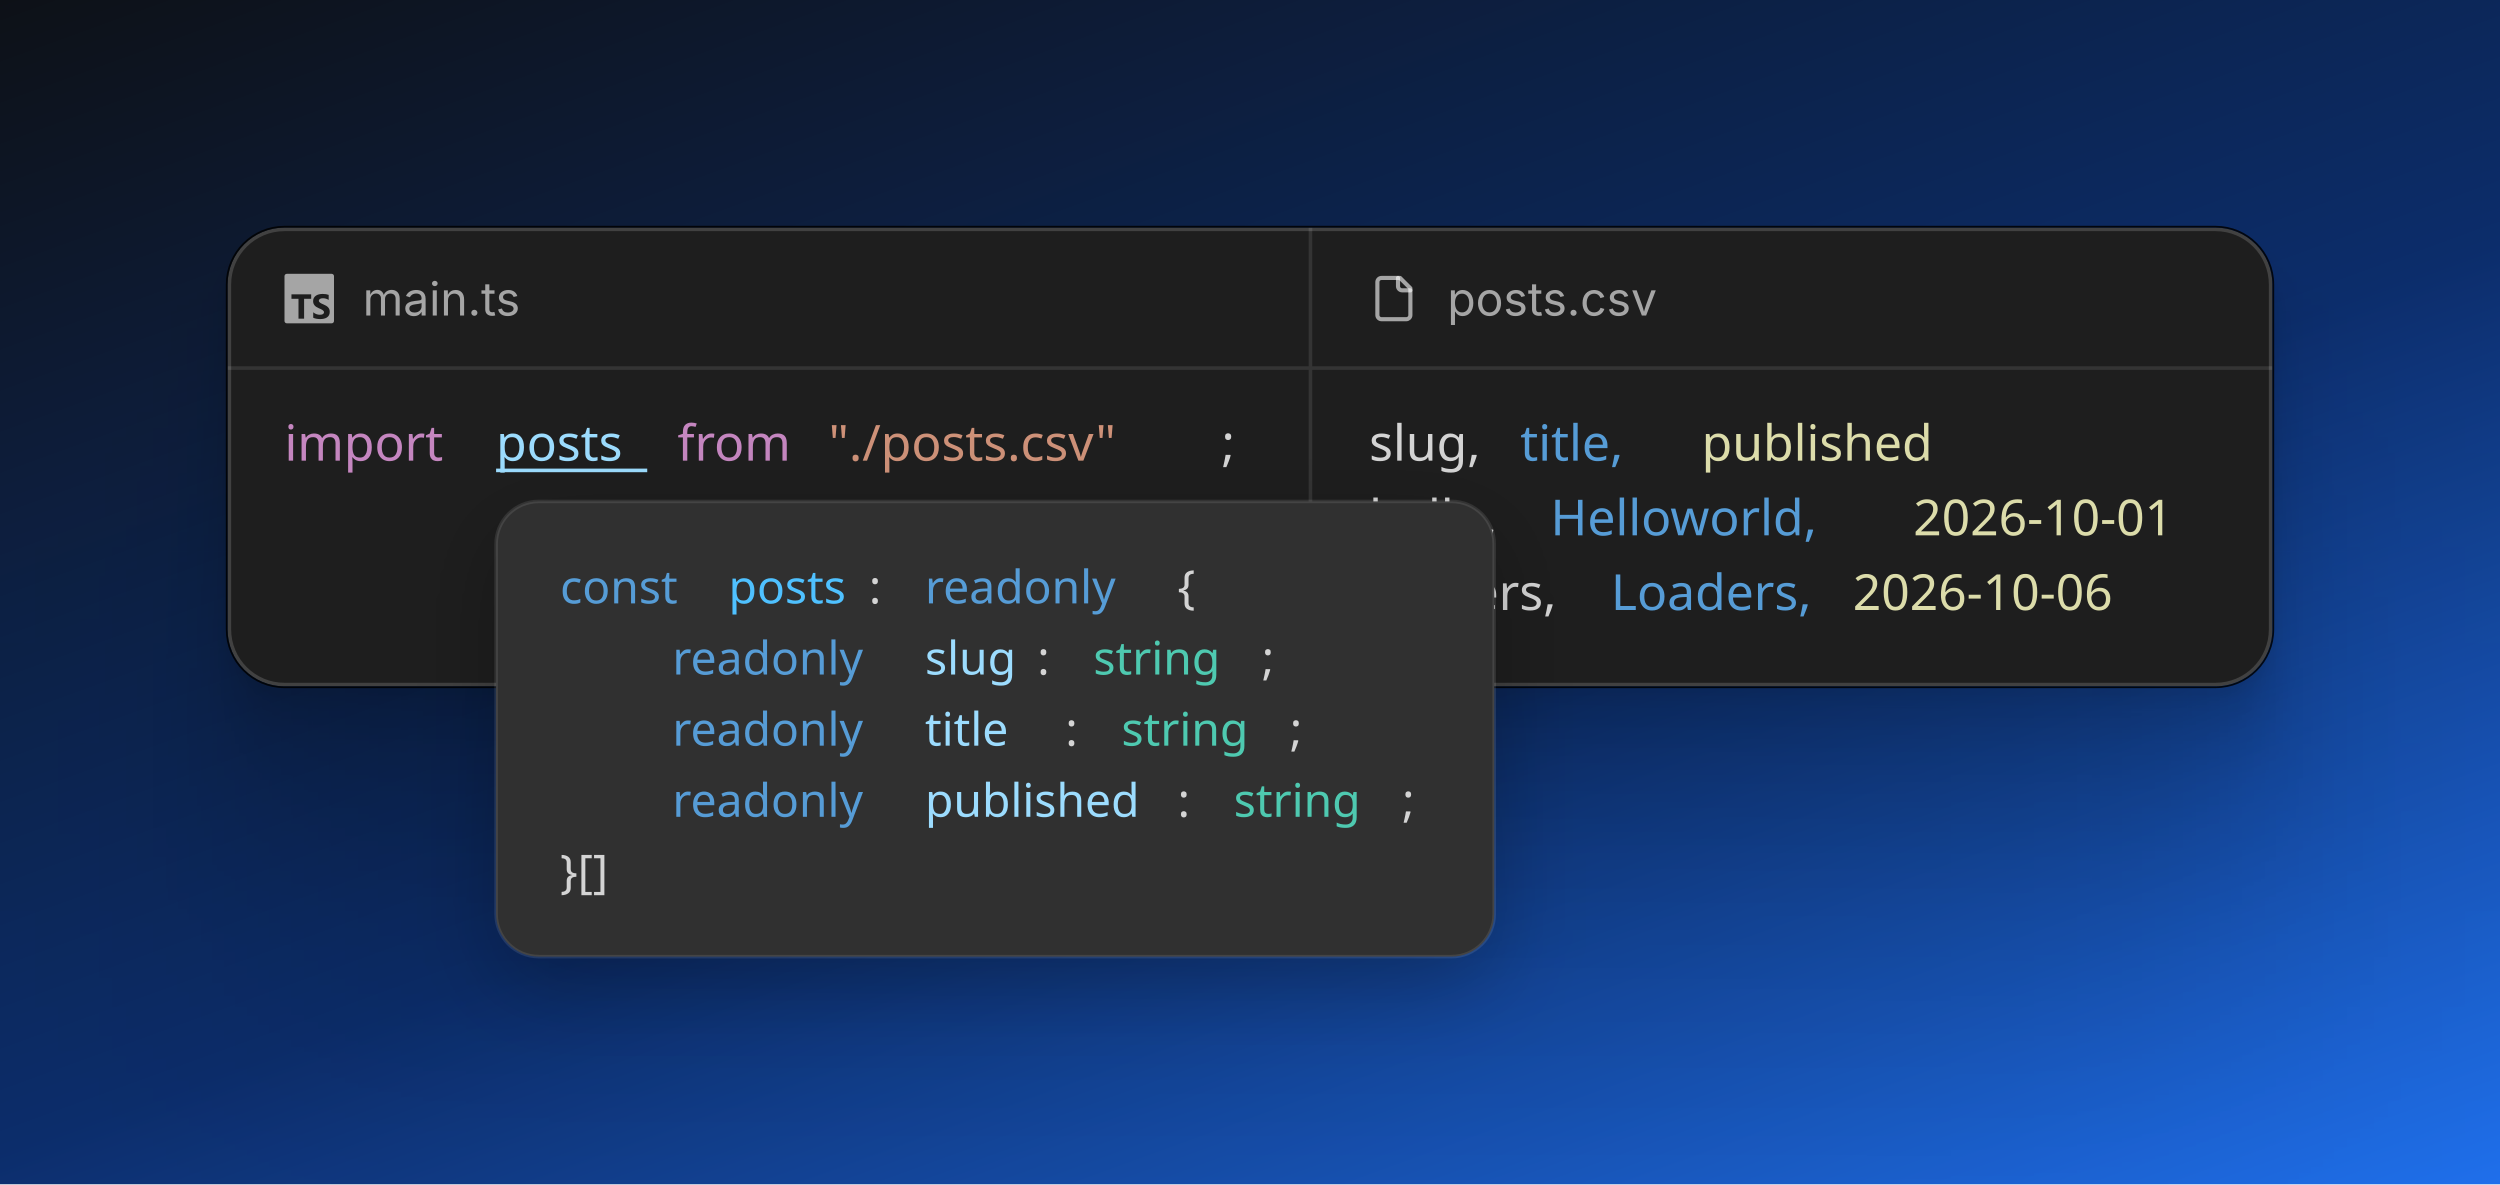
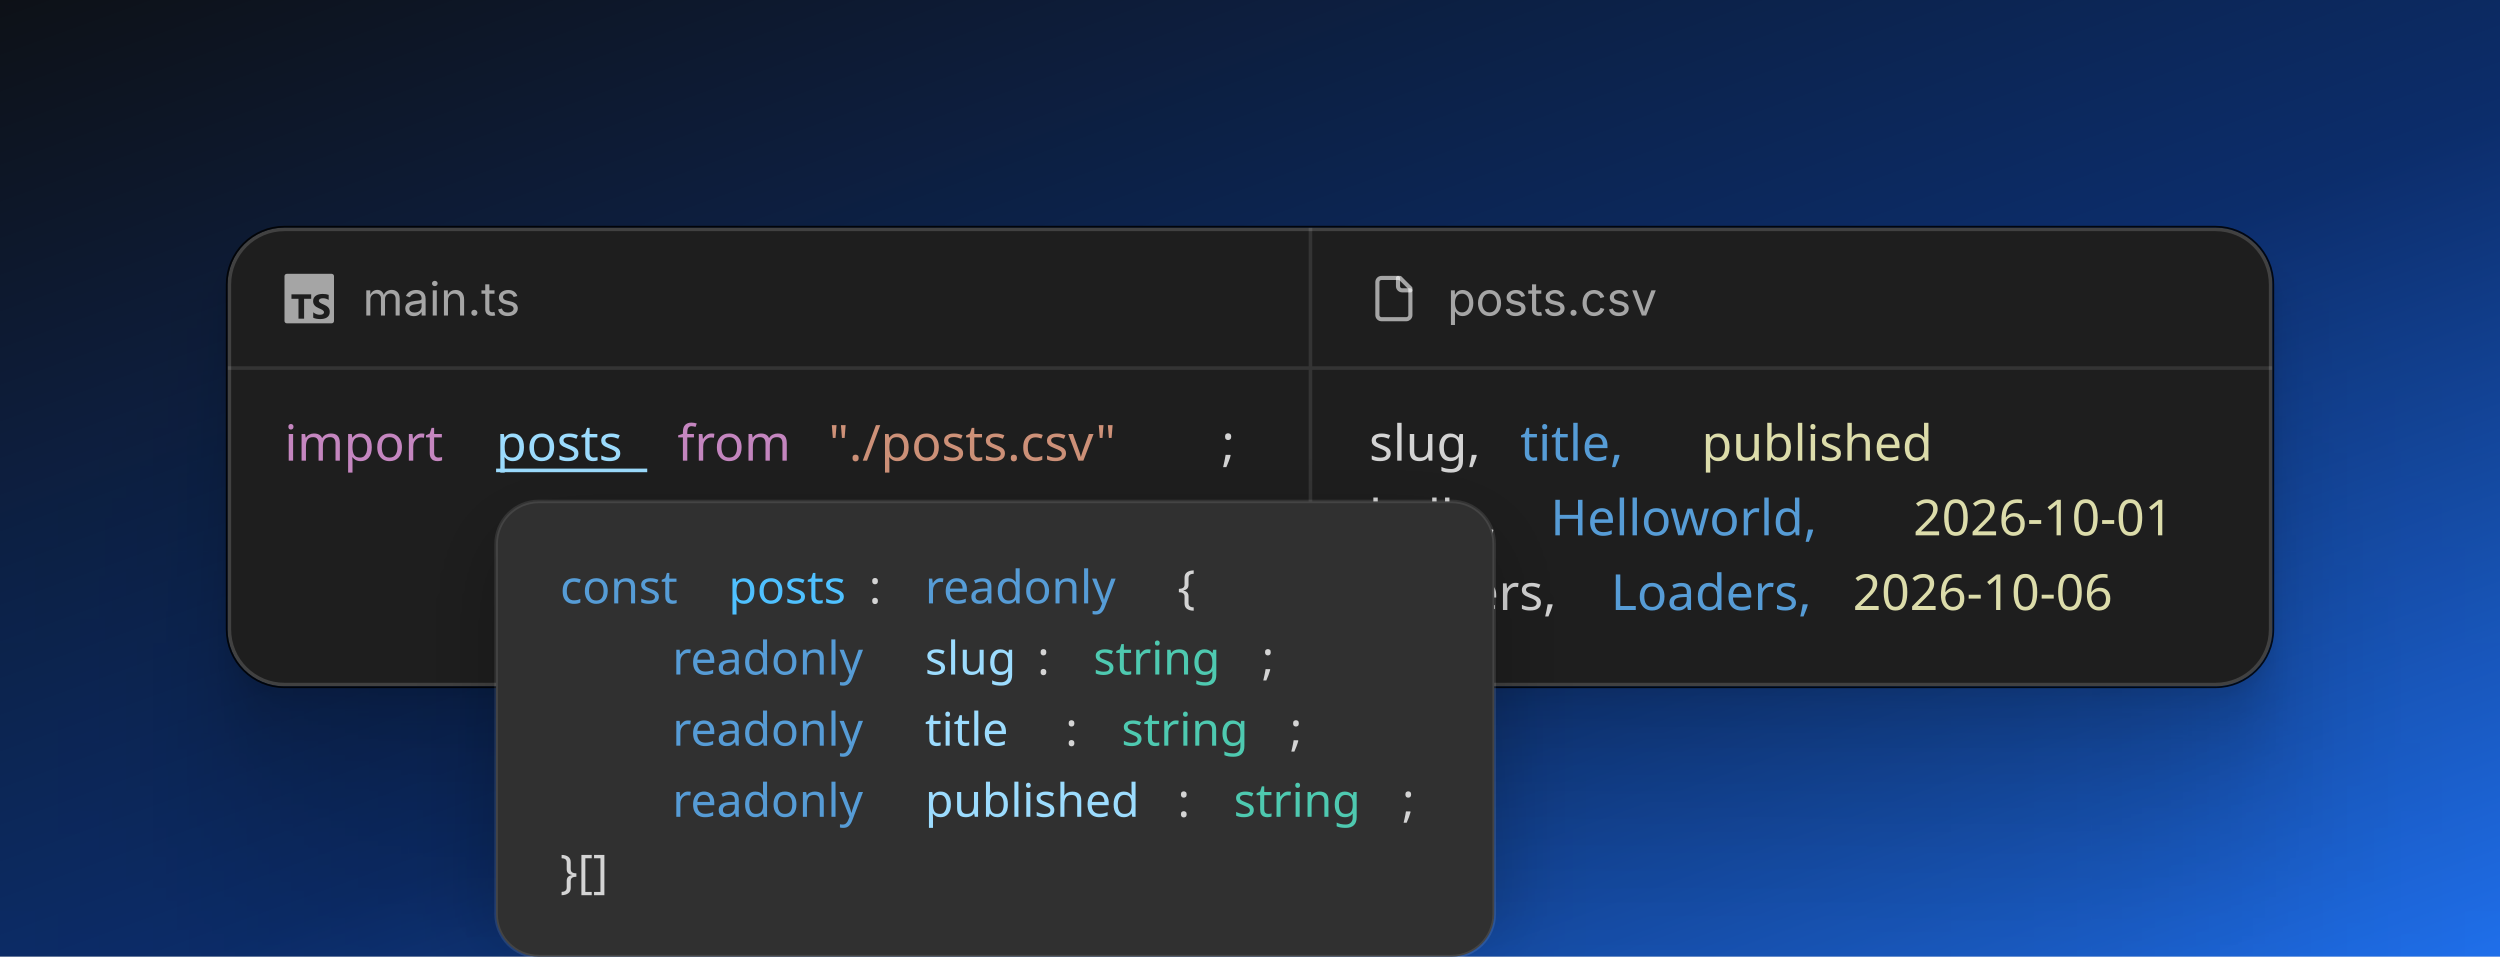
- <svg xmlns="http://www.w3.org/2000/svg" width="703" height="333" viewBox="0 0 703 333">
+ <svg xmlns="http://www.w3.org/2000/svg" width="703" height="269" viewBox="0 0 703 269">
  <defs>
    <clipPath id="window-0">
      <rect x="64" y="64" width="575" height="129" rx="16" />
    </clipPath>
    <filter id="popover-shadow" x="-50%" y="-50%" width="200%" height="200%">
      <feGaussianBlur stdDeviation="12" />
    </filter>
  </defs>
  <defs>
-     <linearGradient id="frame-background-linear" gradientUnits="userSpaceOnUse" x1="256.87" y1="-93.49" x2="446.13" y2="426.49">
+     <linearGradient id="frame-background-linear" gradientUnits="userSpaceOnUse" x1="267.15" y1="-97.24" x2="435.85" y2="366.24">
      <stop offset="0" stop-color="#0d1117" />
      <stop offset="0.55" stop-color="#0c2d6b" />
      <stop offset="1" stop-color="#1f6feb" />
    </linearGradient>
  </defs>
-   <rect x="0" y="0" width="703" height="333" fill="url(#frame-background-linear)" />
+   <rect x="0" y="0" width="703" height="269" fill="url(#frame-background-linear)" />
  <defs>
-     <mask id="frame-shadow-mask-64-64" maskUnits="userSpaceOnUse" x="0" y="0" width="703" height="333">
-       <rect width="703" height="333" fill="white" />
+     <mask id="frame-shadow-mask-64-64" maskUnits="userSpaceOnUse" x="0" y="0" width="703" height="269">
+       <rect width="703" height="269" fill="white" />
      <rect x="64" y="64" width="575" height="129" rx="16" fill="black" />
    </mask>
  </defs>
  <g mask="url(#frame-shadow-mask-64-64)">
    <defs>
      <linearGradient id="frame-shadow-64-64-t" gradientUnits="userSpaceOnUse" x1="0" y1="62.5" x2="0" y2="83">
        <stop offset="0" stop-color="black" stop-opacity="0" />
        <stop offset="0.037" stop-color="black" stop-opacity="0" />
        <stop offset="0.073" stop-color="black" stop-opacity="0.001" />
        <stop offset="0.11" stop-color="black" stop-opacity="0.003" />
        <stop offset="0.146" stop-color="black" stop-opacity="0.007" />
        <stop offset="0.183" stop-color="black" stop-opacity="0.014" />
        <stop offset="0.22" stop-color="black" stop-opacity="0.022" />
        <stop offset="0.256" stop-color="black" stop-opacity="0.031" />
        <stop offset="0.293" stop-color="black" stop-opacity="0.038" />
        <stop offset="0.329" stop-color="black" stop-opacity="0.042" />
        <stop offset="0.366" stop-color="black" stop-opacity="0.044" />
        <stop offset="0.402" stop-color="black" stop-opacity="0.045" />
        <stop offset="0.439" stop-color="black" stop-opacity="0.045" />
        <stop offset="1" stop-color="black" stop-opacity="0.045" />
      </linearGradient>
      <linearGradient id="frame-shadow-64-64-b" gradientUnits="userSpaceOnUse" x1="0" y1="200.5" x2="0" y2="180">
        <stop offset="0" stop-color="black" stop-opacity="0" />
        <stop offset="0.037" stop-color="black" stop-opacity="0" />
        <stop offset="0.073" stop-color="black" stop-opacity="0.001" />
        <stop offset="0.11" stop-color="black" stop-opacity="0.003" />
        <stop offset="0.146" stop-color="black" stop-opacity="0.007" />
        <stop offset="0.183" stop-color="black" stop-opacity="0.014" />
        <stop offset="0.22" stop-color="black" stop-opacity="0.022" />
        <stop offset="0.256" stop-color="black" stop-opacity="0.031" />
        <stop offset="0.293" stop-color="black" stop-opacity="0.038" />
        <stop offset="0.329" stop-color="black" stop-opacity="0.042" />
        <stop offset="0.366" stop-color="black" stop-opacity="0.044" />
        <stop offset="0.402" stop-color="black" stop-opacity="0.045" />
        <stop offset="0.439" stop-color="black" stop-opacity="0.045" />
        <stop offset="1" stop-color="black" stop-opacity="0.045" />
      </linearGradient>
      <linearGradient id="frame-shadow-64-64-l" gradientUnits="userSpaceOnUse" x1="59.5" y1="0" x2="80" y2="0">
        <stop offset="0" stop-color="black" stop-opacity="0" />
        <stop offset="0.037" stop-color="black" stop-opacity="0" />
        <stop offset="0.073" stop-color="black" stop-opacity="0.001" />
        <stop offset="0.11" stop-color="black" stop-opacity="0.003" />
        <stop offset="0.146" stop-color="black" stop-opacity="0.007" />
        <stop offset="0.183" stop-color="black" stop-opacity="0.014" />
        <stop offset="0.22" stop-color="black" stop-opacity="0.022" />
        <stop offset="0.256" stop-color="black" stop-opacity="0.031" />
        <stop offset="0.293" stop-color="black" stop-opacity="0.038" />
        <stop offset="0.329" stop-color="black" stop-opacity="0.042" />
        <stop offset="0.366" stop-color="black" stop-opacity="0.044" />
        <stop offset="0.402" stop-color="black" stop-opacity="0.045" />
        <stop offset="0.439" stop-color="black" stop-opacity="0.045" />
        <stop offset="1" stop-color="black" stop-opacity="0.045" />
      </linearGradient>
      <linearGradient id="frame-shadow-64-64-r" gradientUnits="userSpaceOnUse" x1="643.5" y1="0" x2="623" y2="0">
        <stop offset="0" stop-color="black" stop-opacity="0" />
        <stop offset="0.037" stop-color="black" stop-opacity="0" />
        <stop offset="0.073" stop-color="black" stop-opacity="0.001" />
        <stop offset="0.11" stop-color="black" stop-opacity="0.003" />
        <stop offset="0.146" stop-color="black" stop-opacity="0.007" />
        <stop offset="0.183" stop-color="black" stop-opacity="0.014" />
        <stop offset="0.22" stop-color="black" stop-opacity="0.022" />
        <stop offset="0.256" stop-color="black" stop-opacity="0.031" />
        <stop offset="0.293" stop-color="black" stop-opacity="0.038" />
        <stop offset="0.329" stop-color="black" stop-opacity="0.042" />
        <stop offset="0.366" stop-color="black" stop-opacity="0.044" />
        <stop offset="0.402" stop-color="black" stop-opacity="0.045" />
        <stop offset="0.439" stop-color="black" stop-opacity="0.045" />
        <stop offset="1" stop-color="black" stop-opacity="0.045" />
      </linearGradient>
      <radialGradient id="frame-shadow-64-64-tl" gradientUnits="userSpaceOnUse" cx="80" cy="83" r="20.5">
        <stop offset="0" stop-color="black" stop-opacity="0.045" />
        <stop offset="0.561" stop-color="black" stop-opacity="0.045" />
        <stop offset="0.598" stop-color="black" stop-opacity="0.045" />
        <stop offset="0.634" stop-color="black" stop-opacity="0.044" />
        <stop offset="0.671" stop-color="black" stop-opacity="0.042" />
        <stop offset="0.707" stop-color="black" stop-opacity="0.038" />
        <stop offset="0.744" stop-color="black" stop-opacity="0.031" />
        <stop offset="0.78" stop-color="black" stop-opacity="0.022" />
        <stop offset="0.817" stop-color="black" stop-opacity="0.014" />
        <stop offset="0.854" stop-color="black" stop-opacity="0.007" />
        <stop offset="0.89" stop-color="black" stop-opacity="0.003" />
        <stop offset="0.927" stop-color="black" stop-opacity="0.001" />
        <stop offset="0.963" stop-color="black" stop-opacity="0" />
        <stop offset="1" stop-color="black" stop-opacity="0" />
      </radialGradient>
      <radialGradient id="frame-shadow-64-64-tr" gradientUnits="userSpaceOnUse" cx="623" cy="83" r="20.5">
        <stop offset="0" stop-color="black" stop-opacity="0.045" />
        <stop offset="0.561" stop-color="black" stop-opacity="0.045" />
        <stop offset="0.598" stop-color="black" stop-opacity="0.045" />
        <stop offset="0.634" stop-color="black" stop-opacity="0.044" />
        <stop offset="0.671" stop-color="black" stop-opacity="0.042" />
        <stop offset="0.707" stop-color="black" stop-opacity="0.038" />
        <stop offset="0.744" stop-color="black" stop-opacity="0.031" />
        <stop offset="0.78" stop-color="black" stop-opacity="0.022" />
        <stop offset="0.817" stop-color="black" stop-opacity="0.014" />
        <stop offset="0.854" stop-color="black" stop-opacity="0.007" />
        <stop offset="0.89" stop-color="black" stop-opacity="0.003" />
        <stop offset="0.927" stop-color="black" stop-opacity="0.001" />
        <stop offset="0.963" stop-color="black" stop-opacity="0" />
        <stop offset="1" stop-color="black" stop-opacity="0" />
      </radialGradient>
      <radialGradient id="frame-shadow-64-64-bl" gradientUnits="userSpaceOnUse" cx="80" cy="180" r="20.5">
        <stop offset="0" stop-color="black" stop-opacity="0.045" />
        <stop offset="0.561" stop-color="black" stop-opacity="0.045" />
        <stop offset="0.598" stop-color="black" stop-opacity="0.045" />
        <stop offset="0.634" stop-color="black" stop-opacity="0.044" />
        <stop offset="0.671" stop-color="black" stop-opacity="0.042" />
        <stop offset="0.707" stop-color="black" stop-opacity="0.038" />
        <stop offset="0.744" stop-color="black" stop-opacity="0.031" />
        <stop offset="0.78" stop-color="black" stop-opacity="0.022" />
        <stop offset="0.817" stop-color="black" stop-opacity="0.014" />
        <stop offset="0.854" stop-color="black" stop-opacity="0.007" />
        <stop offset="0.89" stop-color="black" stop-opacity="0.003" />
        <stop offset="0.927" stop-color="black" stop-opacity="0.001" />
        <stop offset="0.963" stop-color="black" stop-opacity="0" />
        <stop offset="1" stop-color="black" stop-opacity="0" />
      </radialGradient>
      <radialGradient id="frame-shadow-64-64-br" gradientUnits="userSpaceOnUse" cx="623" cy="180" r="20.5">
        <stop offset="0" stop-color="black" stop-opacity="0.045" />
        <stop offset="0.561" stop-color="black" stop-opacity="0.045" />
        <stop offset="0.598" stop-color="black" stop-opacity="0.045" />
        <stop offset="0.634" stop-color="black" stop-opacity="0.044" />
        <stop offset="0.671" stop-color="black" stop-opacity="0.042" />
        <stop offset="0.707" stop-color="black" stop-opacity="0.038" />
        <stop offset="0.744" stop-color="black" stop-opacity="0.031" />
        <stop offset="0.78" stop-color="black" stop-opacity="0.022" />
        <stop offset="0.817" stop-color="black" stop-opacity="0.014" />
        <stop offset="0.854" stop-color="black" stop-opacity="0.007" />
        <stop offset="0.89" stop-color="black" stop-opacity="0.003" />
        <stop offset="0.927" stop-color="black" stop-opacity="0.001" />
        <stop offset="0.963" stop-color="black" stop-opacity="0" />
        <stop offset="1" stop-color="black" stop-opacity="0" />
      </radialGradient>
    </defs>
    <rect x="80" y="62.5" width="543" height="20.5" rx="0" fill="url(#frame-shadow-64-64-t)" />
    <rect x="80" y="180" width="543" height="20.5" rx="0" fill="url(#frame-shadow-64-64-b)" />
    <rect x="59.5" y="83" width="20.5" height="97" rx="0" fill="url(#frame-shadow-64-64-l)" />
    <rect x="623" y="83" width="20.5" height="97" rx="0" fill="url(#frame-shadow-64-64-r)" />
    <rect x="59.5" y="62.5" width="20.5" height="20.5" rx="0" fill="url(#frame-shadow-64-64-tl)" />
    <rect x="623" y="62.5" width="20.5" height="20.5" rx="0" fill="url(#frame-shadow-64-64-tr)" />
    <rect x="59.5" y="180" width="20.5" height="20.5" rx="0" fill="url(#frame-shadow-64-64-bl)" />
    <rect x="623" y="180" width="20.5" height="20.5" rx="0" fill="url(#frame-shadow-64-64-br)" />
    <rect x="80" y="83" width="543" height="97" rx="0" fill="black" fill-opacity="0.05" />
    <defs>
      <linearGradient id="frame-shadow-64-64-2-t" gradientUnits="userSpaceOnUse" x1="0" y1="60" x2="0" y2="88">
        <stop offset="0" stop-color="black" stop-opacity="0" />
        <stop offset="0.071" stop-color="black" stop-opacity="0" />
        <stop offset="0.143" stop-color="black" stop-opacity="0.001" />
        <stop offset="0.214" stop-color="black" stop-opacity="0.004" />
        <stop offset="0.286" stop-color="black" stop-opacity="0.009" />
        <stop offset="0.357" stop-color="black" stop-opacity="0.017" />
        <stop offset="0.429" stop-color="black" stop-opacity="0.028" />
        <stop offset="0.5" stop-color="black" stop-opacity="0.038" />
        <stop offset="0.571" stop-color="black" stop-opacity="0.046" />
        <stop offset="0.643" stop-color="black" stop-opacity="0.051" />
        <stop offset="0.714" stop-color="black" stop-opacity="0.054" />
        <stop offset="0.786" stop-color="black" stop-opacity="0.055" />
        <stop offset="0.857" stop-color="black" stop-opacity="0.055" />
        <stop offset="1" stop-color="black" stop-opacity="0.055" />
      </linearGradient>
      <linearGradient id="frame-shadow-64-64-2-b" gradientUnits="userSpaceOnUse" x1="0" y1="213" x2="0" y2="185">
        <stop offset="0" stop-color="black" stop-opacity="0" />
        <stop offset="0.071" stop-color="black" stop-opacity="0" />
        <stop offset="0.143" stop-color="black" stop-opacity="0.001" />
        <stop offset="0.214" stop-color="black" stop-opacity="0.004" />
        <stop offset="0.286" stop-color="black" stop-opacity="0.009" />
        <stop offset="0.357" stop-color="black" stop-opacity="0.017" />
        <stop offset="0.429" stop-color="black" stop-opacity="0.028" />
        <stop offset="0.5" stop-color="black" stop-opacity="0.038" />
        <stop offset="0.571" stop-color="black" stop-opacity="0.046" />
        <stop offset="0.643" stop-color="black" stop-opacity="0.051" />
        <stop offset="0.714" stop-color="black" stop-opacity="0.054" />
        <stop offset="0.786" stop-color="black" stop-opacity="0.055" />
        <stop offset="0.857" stop-color="black" stop-opacity="0.055" />
        <stop offset="1" stop-color="black" stop-opacity="0.055" />
      </linearGradient>
      <linearGradient id="frame-shadow-64-64-2-l" gradientUnits="userSpaceOnUse" x1="52" y1="0" x2="80" y2="0">
        <stop offset="0" stop-color="black" stop-opacity="0" />
        <stop offset="0.071" stop-color="black" stop-opacity="0" />
        <stop offset="0.143" stop-color="black" stop-opacity="0.001" />
        <stop offset="0.214" stop-color="black" stop-opacity="0.004" />
        <stop offset="0.286" stop-color="black" stop-opacity="0.009" />
        <stop offset="0.357" stop-color="black" stop-opacity="0.017" />
        <stop offset="0.429" stop-color="black" stop-opacity="0.028" />
        <stop offset="0.5" stop-color="black" stop-opacity="0.038" />
        <stop offset="0.571" stop-color="black" stop-opacity="0.046" />
        <stop offset="0.643" stop-color="black" stop-opacity="0.051" />
        <stop offset="0.714" stop-color="black" stop-opacity="0.054" />
        <stop offset="0.786" stop-color="black" stop-opacity="0.055" />
        <stop offset="0.857" stop-color="black" stop-opacity="0.055" />
        <stop offset="1" stop-color="black" stop-opacity="0.055" />
      </linearGradient>
      <linearGradient id="frame-shadow-64-64-2-r" gradientUnits="userSpaceOnUse" x1="651" y1="0" x2="623" y2="0">
        <stop offset="0" stop-color="black" stop-opacity="0" />
        <stop offset="0.071" stop-color="black" stop-opacity="0" />
        <stop offset="0.143" stop-color="black" stop-opacity="0.001" />
        <stop offset="0.214" stop-color="black" stop-opacity="0.004" />
        <stop offset="0.286" stop-color="black" stop-opacity="0.009" />
        <stop offset="0.357" stop-color="black" stop-opacity="0.017" />
        <stop offset="0.429" stop-color="black" stop-opacity="0.028" />
        <stop offset="0.5" stop-color="black" stop-opacity="0.038" />
        <stop offset="0.571" stop-color="black" stop-opacity="0.046" />
        <stop offset="0.643" stop-color="black" stop-opacity="0.051" />
        <stop offset="0.714" stop-color="black" stop-opacity="0.054" />
        <stop offset="0.786" stop-color="black" stop-opacity="0.055" />
        <stop offset="0.857" stop-color="black" stop-opacity="0.055" />
        <stop offset="1" stop-color="black" stop-opacity="0.055" />
      </linearGradient>
      <radialGradient id="frame-shadow-64-64-2-tl" gradientUnits="userSpaceOnUse" cx="80" cy="88" r="28">
        <stop offset="0" stop-color="black" stop-opacity="0.055" />
        <stop offset="0.143" stop-color="black" stop-opacity="0.055" />
        <stop offset="0.214" stop-color="black" stop-opacity="0.055" />
        <stop offset="0.286" stop-color="black" stop-opacity="0.054" />
        <stop offset="0.357" stop-color="black" stop-opacity="0.051" />
        <stop offset="0.429" stop-color="black" stop-opacity="0.046" />
        <stop offset="0.5" stop-color="black" stop-opacity="0.038" />
        <stop offset="0.571" stop-color="black" stop-opacity="0.028" />
        <stop offset="0.643" stop-color="black" stop-opacity="0.017" />
        <stop offset="0.714" stop-color="black" stop-opacity="0.009" />
        <stop offset="0.786" stop-color="black" stop-opacity="0.004" />
        <stop offset="0.857" stop-color="black" stop-opacity="0.001" />
        <stop offset="0.929" stop-color="black" stop-opacity="0" />
        <stop offset="1" stop-color="black" stop-opacity="0" />
      </radialGradient>
      <radialGradient id="frame-shadow-64-64-2-tr" gradientUnits="userSpaceOnUse" cx="623" cy="88" r="28">
        <stop offset="0" stop-color="black" stop-opacity="0.055" />
        <stop offset="0.143" stop-color="black" stop-opacity="0.055" />
        <stop offset="0.214" stop-color="black" stop-opacity="0.055" />
        <stop offset="0.286" stop-color="black" stop-opacity="0.054" />
        <stop offset="0.357" stop-color="black" stop-opacity="0.051" />
        <stop offset="0.429" stop-color="black" stop-opacity="0.046" />
        <stop offset="0.5" stop-color="black" stop-opacity="0.038" />
        <stop offset="0.571" stop-color="black" stop-opacity="0.028" />
        <stop offset="0.643" stop-color="black" stop-opacity="0.017" />
        <stop offset="0.714" stop-color="black" stop-opacity="0.009" />
        <stop offset="0.786" stop-color="black" stop-opacity="0.004" />
        <stop offset="0.857" stop-color="black" stop-opacity="0.001" />
        <stop offset="0.929" stop-color="black" stop-opacity="0" />
        <stop offset="1" stop-color="black" stop-opacity="0" />
      </radialGradient>
      <radialGradient id="frame-shadow-64-64-2-bl" gradientUnits="userSpaceOnUse" cx="80" cy="185" r="28">
        <stop offset="0" stop-color="black" stop-opacity="0.055" />
        <stop offset="0.143" stop-color="black" stop-opacity="0.055" />
        <stop offset="0.214" stop-color="black" stop-opacity="0.055" />
        <stop offset="0.286" stop-color="black" stop-opacity="0.054" />
        <stop offset="0.357" stop-color="black" stop-opacity="0.051" />
        <stop offset="0.429" stop-color="black" stop-opacity="0.046" />
        <stop offset="0.5" stop-color="black" stop-opacity="0.038" />
        <stop offset="0.571" stop-color="black" stop-opacity="0.028" />
        <stop offset="0.643" stop-color="black" stop-opacity="0.017" />
        <stop offset="0.714" stop-color="black" stop-opacity="0.009" />
        <stop offset="0.786" stop-color="black" stop-opacity="0.004" />
        <stop offset="0.857" stop-color="black" stop-opacity="0.001" />
        <stop offset="0.929" stop-color="black" stop-opacity="0" />
        <stop offset="1" stop-color="black" stop-opacity="0" />
      </radialGradient>
      <radialGradient id="frame-shadow-64-64-2-br" gradientUnits="userSpaceOnUse" cx="623" cy="185" r="28">
        <stop offset="0" stop-color="black" stop-opacity="0.055" />
        <stop offset="0.143" stop-color="black" stop-opacity="0.055" />
        <stop offset="0.214" stop-color="black" stop-opacity="0.055" />
        <stop offset="0.286" stop-color="black" stop-opacity="0.054" />
        <stop offset="0.357" stop-color="black" stop-opacity="0.051" />
        <stop offset="0.429" stop-color="black" stop-opacity="0.046" />
        <stop offset="0.5" stop-color="black" stop-opacity="0.038" />
        <stop offset="0.571" stop-color="black" stop-opacity="0.028" />
        <stop offset="0.643" stop-color="black" stop-opacity="0.017" />
        <stop offset="0.714" stop-color="black" stop-opacity="0.009" />
        <stop offset="0.786" stop-color="black" stop-opacity="0.004" />
        <stop offset="0.857" stop-color="black" stop-opacity="0.001" />
        <stop offset="0.929" stop-color="black" stop-opacity="0" />
        <stop offset="1" stop-color="black" stop-opacity="0" />
      </radialGradient>
    </defs>
    <rect x="80" y="60" width="543" height="28" rx="0" fill="url(#frame-shadow-64-64-2-t)" />
    <rect x="80" y="185" width="543" height="28" rx="0" fill="url(#frame-shadow-64-64-2-b)" />
    <rect x="52" y="88" width="28" height="97" rx="0" fill="url(#frame-shadow-64-64-2-l)" />
    <rect x="623" y="88" width="28" height="97" rx="0" fill="url(#frame-shadow-64-64-2-r)" />
    <rect x="52" y="60" width="28" height="28" rx="0" fill="url(#frame-shadow-64-64-2-tl)" />
    <rect x="623" y="60" width="28" height="28" rx="0" fill="url(#frame-shadow-64-64-2-tr)" />
    <rect x="52" y="185" width="28" height="28" rx="0" fill="url(#frame-shadow-64-64-2-bl)" />
    <rect x="623" y="185" width="28" height="28" rx="0" fill="url(#frame-shadow-64-64-2-br)" />
    <rect x="80" y="88" width="543" height="97" rx="0" fill="black" fill-opacity="0.06" />
    <defs>
      <linearGradient id="frame-shadow-64-64-3-x" gradientUnits="userSpaceOnUse" x1="40" y1="0" x2="663" y2="0">
        <stop offset="0" stop-color="black" stop-opacity="0" />
        <stop offset="0.006" stop-color="black" stop-opacity="0" />
        <stop offset="0.013" stop-color="black" stop-opacity="0.002" />
        <stop offset="0.019" stop-color="black" stop-opacity="0.005" />
        <stop offset="0.026" stop-color="black" stop-opacity="0.011" />
        <stop offset="0.032" stop-color="black" stop-opacity="0.022" />
        <stop offset="0.038" stop-color="black" stop-opacity="0.035" />
        <stop offset="0.045" stop-color="black" stop-opacity="0.048" />
        <stop offset="0.051" stop-color="black" stop-opacity="0.059" />
        <stop offset="0.058" stop-color="black" stop-opacity="0.065" />
        <stop offset="0.064" stop-color="black" stop-opacity="0.068" />
        <stop offset="0.071" stop-color="black" stop-opacity="0.07" />
        <stop offset="0.077" stop-color="black" stop-opacity="0.07" />
        <stop offset="0.923" stop-color="black" stop-opacity="0.07" />
        <stop offset="0.929" stop-color="black" stop-opacity="0.07" />
        <stop offset="0.936" stop-color="black" stop-opacity="0.068" />
        <stop offset="0.942" stop-color="black" stop-opacity="0.065" />
        <stop offset="0.949" stop-color="black" stop-opacity="0.059" />
        <stop offset="0.955" stop-color="black" stop-opacity="0.048" />
        <stop offset="0.962" stop-color="black" stop-opacity="0.035" />
        <stop offset="0.968" stop-color="black" stop-opacity="0.022" />
        <stop offset="0.974" stop-color="black" stop-opacity="0.011" />
        <stop offset="0.981" stop-color="black" stop-opacity="0.005" />
        <stop offset="0.987" stop-color="black" stop-opacity="0.002" />
        <stop offset="0.994" stop-color="black" stop-opacity="0" />
        <stop offset="1" stop-color="black" stop-opacity="0" />
      </linearGradient>
      <linearGradient id="frame-shadow-64-64-3-y" gradientUnits="userSpaceOnUse" x1="0" y1="58" x2="0" y2="235">
        <stop offset="0" stop-color="black" stop-opacity="0" />
        <stop offset="0.023" stop-color="black" stop-opacity="0" />
        <stop offset="0.045" stop-color="black" stop-opacity="0.002" />
        <stop offset="0.068" stop-color="black" stop-opacity="0.005" />
        <stop offset="0.09" stop-color="black" stop-opacity="0.011" />
        <stop offset="0.113" stop-color="black" stop-opacity="0.022" />
        <stop offset="0.136" stop-color="black" stop-opacity="0.035" />
        <stop offset="0.158" stop-color="black" stop-opacity="0.048" />
        <stop offset="0.181" stop-color="black" stop-opacity="0.059" />
        <stop offset="0.203" stop-color="black" stop-opacity="0.065" />
        <stop offset="0.226" stop-color="black" stop-opacity="0.068" />
        <stop offset="0.249" stop-color="black" stop-opacity="0.07" />
        <stop offset="0.271" stop-color="black" stop-opacity="0.07" />
        <stop offset="0.729" stop-color="black" stop-opacity="0.07" />
        <stop offset="0.751" stop-color="black" stop-opacity="0.07" />
        <stop offset="0.774" stop-color="black" stop-opacity="0.068" />
        <stop offset="0.797" stop-color="black" stop-opacity="0.065" />
        <stop offset="0.819" stop-color="black" stop-opacity="0.059" />
        <stop offset="0.842" stop-color="black" stop-opacity="0.048" />
        <stop offset="0.864" stop-color="black" stop-opacity="0.035" />
        <stop offset="0.887" stop-color="black" stop-opacity="0.022" />
        <stop offset="0.91" stop-color="black" stop-opacity="0.011" />
        <stop offset="0.932" stop-color="black" stop-opacity="0.005" />
        <stop offset="0.955" stop-color="black" stop-opacity="0.002" />
        <stop offset="0.977" stop-color="black" stop-opacity="0" />
        <stop offset="1" stop-color="black" stop-opacity="0" />
      </linearGradient>
      <linearGradient id="frame-shadow-64-64-3-ym" gradientUnits="userSpaceOnUse" x1="0" y1="58" x2="0" y2="235">
        <stop offset="0" stop-color="white" stop-opacity="0.001" />
        <stop offset="0.023" stop-color="white" stop-opacity="0.006" />
        <stop offset="0.045" stop-color="white" stop-opacity="0.023" />
        <stop offset="0.068" stop-color="white" stop-opacity="0.067" />
        <stop offset="0.09" stop-color="white" stop-opacity="0.159" />
        <stop offset="0.113" stop-color="white" stop-opacity="0.308" />
        <stop offset="0.136" stop-color="white" stop-opacity="0.5" />
        <stop offset="0.158" stop-color="white" stop-opacity="0.692" />
        <stop offset="0.181" stop-color="white" stop-opacity="0.841" />
        <stop offset="0.203" stop-color="white" stop-opacity="0.933" />
        <stop offset="0.226" stop-color="white" stop-opacity="0.977" />
        <stop offset="0.249" stop-color="white" stop-opacity="0.994" />
        <stop offset="0.271" stop-color="white" stop-opacity="0.999" />
        <stop offset="0.729" stop-color="white" stop-opacity="0.999" />
        <stop offset="0.751" stop-color="white" stop-opacity="0.994" />
        <stop offset="0.774" stop-color="white" stop-opacity="0.977" />
        <stop offset="0.797" stop-color="white" stop-opacity="0.933" />
        <stop offset="0.819" stop-color="white" stop-opacity="0.841" />
        <stop offset="0.842" stop-color="white" stop-opacity="0.692" />
        <stop offset="0.864" stop-color="white" stop-opacity="0.5" />
        <stop offset="0.887" stop-color="white" stop-opacity="0.308" />
        <stop offset="0.91" stop-color="white" stop-opacity="0.159" />
        <stop offset="0.932" stop-color="white" stop-opacity="0.067" />
        <stop offset="0.955" stop-color="white" stop-opacity="0.023" />
        <stop offset="0.977" stop-color="white" stop-opacity="0.006" />
        <stop offset="1" stop-color="white" stop-opacity="0.001" />
      </linearGradient>
      <mask id="frame-shadow-64-64-3-m0" maskUnits="userSpaceOnUse" x="40" y="58" width="48" height="48">
        <rect x="40" y="58" width="48" height="48" rx="0" fill="url(#frame-shadow-64-64-3-ym)" />
      </mask>
      <mask id="frame-shadow-64-64-3-m1" maskUnits="userSpaceOnUse" x="40" y="187" width="48" height="48">
        <rect x="40" y="187" width="48" height="48" rx="0" fill="url(#frame-shadow-64-64-3-ym)" />
      </mask>
      <mask id="frame-shadow-64-64-3-m2" maskUnits="userSpaceOnUse" x="615" y="58" width="48" height="48">
        <rect x="615" y="58" width="48" height="48" rx="0" fill="url(#frame-shadow-64-64-3-ym)" />
      </mask>
      <mask id="frame-shadow-64-64-3-m3" maskUnits="userSpaceOnUse" x="615" y="187" width="48" height="48">
        <rect x="615" y="187" width="48" height="48" rx="0" fill="url(#frame-shadow-64-64-3-ym)" />
      </mask>
    </defs>
    <rect x="40" y="58" width="48" height="48" rx="0" fill="url(#frame-shadow-64-64-3-x)" mask="url(#frame-shadow-64-64-3-m0)" />
    <rect x="40" y="106" width="48" height="81" rx="0" fill="url(#frame-shadow-64-64-3-x)" />
    <rect x="40" y="187" width="48" height="48" rx="0" fill="url(#frame-shadow-64-64-3-x)" mask="url(#frame-shadow-64-64-3-m1)" />
    <rect x="88" y="58" width="527" height="48" rx="0" fill="url(#frame-shadow-64-64-3-y)" />
    <rect x="88" y="106" width="527" height="81" rx="0" fill="black" fill-opacity="0.07" />
    <rect x="88" y="187" width="527" height="48" rx="0" fill="url(#frame-shadow-64-64-3-y)" />
    <rect x="615" y="58" width="48" height="48" rx="0" fill="url(#frame-shadow-64-64-3-x)" mask="url(#frame-shadow-64-64-3-m2)" />
    <rect x="615" y="106" width="48" height="81" rx="0" fill="url(#frame-shadow-64-64-3-x)" />
    <rect x="615" y="187" width="48" height="48" rx="0" fill="url(#frame-shadow-64-64-3-x)" mask="url(#frame-shadow-64-64-3-m3)" />
    <defs>
      <linearGradient id="frame-shadow-64-64-4-x" gradientUnits="userSpaceOnUse" x1="13" y1="0" x2="690" y2="0">
        <stop offset="0" stop-color="black" stop-opacity="0" />
        <stop offset="0.013" stop-color="black" stop-opacity="0.001" />
        <stop offset="0.025" stop-color="black" stop-opacity="0.002" />
        <stop offset="0.038" stop-color="black" stop-opacity="0.006" />
        <stop offset="0.05" stop-color="black" stop-opacity="0.013" />
        <stop offset="0.063" stop-color="black" stop-opacity="0.026" />
        <stop offset="0.075" stop-color="black" stop-opacity="0.043" />
        <stop offset="0.088" stop-color="black" stop-opacity="0.059" />
        <stop offset="0.1" stop-color="black" stop-opacity="0.071" />
        <stop offset="0.113" stop-color="black" stop-opacity="0.079" />
        <stop offset="0.126" stop-color="black" stop-opacity="0.083" />
        <stop offset="0.138" stop-color="black" stop-opacity="0.085" />
        <stop offset="0.151" stop-color="black" stop-opacity="0.085" />
        <stop offset="0.849" stop-color="black" stop-opacity="0.085" />
        <stop offset="0.862" stop-color="black" stop-opacity="0.085" />
        <stop offset="0.874" stop-color="black" stop-opacity="0.083" />
        <stop offset="0.887" stop-color="black" stop-opacity="0.079" />
        <stop offset="0.9" stop-color="black" stop-opacity="0.071" />
        <stop offset="0.912" stop-color="black" stop-opacity="0.059" />
        <stop offset="0.925" stop-color="black" stop-opacity="0.043" />
        <stop offset="0.937" stop-color="black" stop-opacity="0.026" />
        <stop offset="0.95" stop-color="black" stop-opacity="0.013" />
        <stop offset="0.962" stop-color="black" stop-opacity="0.006" />
        <stop offset="0.975" stop-color="black" stop-opacity="0.002" />
        <stop offset="0.987" stop-color="black" stop-opacity="0.001" />
        <stop offset="1" stop-color="black" stop-opacity="0" />
      </linearGradient>
      <linearGradient id="frame-shadow-64-64-4-y" gradientUnits="userSpaceOnUse" x1="0" y1="53" x2="0" y2="284">
        <stop offset="0" stop-color="black" stop-opacity="0" />
        <stop offset="0.037" stop-color="black" stop-opacity="0.001" />
        <stop offset="0.074" stop-color="black" stop-opacity="0.002" />
        <stop offset="0.11" stop-color="black" stop-opacity="0.006" />
        <stop offset="0.147" stop-color="black" stop-opacity="0.013" />
        <stop offset="0.184" stop-color="black" stop-opacity="0.026" />
        <stop offset="0.221" stop-color="black" stop-opacity="0.043" />
        <stop offset="0.258" stop-color="black" stop-opacity="0.059" />
        <stop offset="0.294" stop-color="black" stop-opacity="0.071" />
        <stop offset="0.331" stop-color="black" stop-opacity="0.079" />
        <stop offset="0.368" stop-color="black" stop-opacity="0.083" />
        <stop offset="0.405" stop-color="black" stop-opacity="0.085" />
        <stop offset="0.442" stop-color="black" stop-opacity="0.085" />
        <stop offset="0.558" stop-color="black" stop-opacity="0.085" />
        <stop offset="0.595" stop-color="black" stop-opacity="0.085" />
        <stop offset="0.632" stop-color="black" stop-opacity="0.083" />
        <stop offset="0.669" stop-color="black" stop-opacity="0.079" />
        <stop offset="0.706" stop-color="black" stop-opacity="0.071" />
        <stop offset="0.742" stop-color="black" stop-opacity="0.059" />
        <stop offset="0.779" stop-color="black" stop-opacity="0.043" />
        <stop offset="0.816" stop-color="black" stop-opacity="0.026" />
        <stop offset="0.853" stop-color="black" stop-opacity="0.013" />
        <stop offset="0.89" stop-color="black" stop-opacity="0.006" />
        <stop offset="0.926" stop-color="black" stop-opacity="0.002" />
        <stop offset="0.963" stop-color="black" stop-opacity="0.001" />
        <stop offset="1" stop-color="black" stop-opacity="0" />
      </linearGradient>
      <linearGradient id="frame-shadow-64-64-4-ym" gradientUnits="userSpaceOnUse" x1="0" y1="53" x2="0" y2="284">
        <stop offset="0" stop-color="white" stop-opacity="0.001" />
        <stop offset="0.037" stop-color="white" stop-opacity="0.006" />
        <stop offset="0.074" stop-color="white" stop-opacity="0.023" />
        <stop offset="0.11" stop-color="white" stop-opacity="0.067" />
        <stop offset="0.147" stop-color="white" stop-opacity="0.159" />
        <stop offset="0.184" stop-color="white" stop-opacity="0.308" />
        <stop offset="0.221" stop-color="white" stop-opacity="0.5" />
        <stop offset="0.258" stop-color="white" stop-opacity="0.692" />
        <stop offset="0.294" stop-color="white" stop-opacity="0.841" />
        <stop offset="0.331" stop-color="white" stop-opacity="0.933" />
        <stop offset="0.368" stop-color="white" stop-opacity="0.977" />
        <stop offset="0.405" stop-color="white" stop-opacity="0.994" />
        <stop offset="0.442" stop-color="white" stop-opacity="0.999" />
        <stop offset="0.558" stop-color="white" stop-opacity="0.999" />
        <stop offset="0.595" stop-color="white" stop-opacity="0.994" />
        <stop offset="0.632" stop-color="white" stop-opacity="0.977" />
        <stop offset="0.669" stop-color="white" stop-opacity="0.933" />
        <stop offset="0.706" stop-color="white" stop-opacity="0.841" />
        <stop offset="0.742" stop-color="white" stop-opacity="0.692" />
        <stop offset="0.779" stop-color="white" stop-opacity="0.5" />
        <stop offset="0.816" stop-color="white" stop-opacity="0.308" />
        <stop offset="0.853" stop-color="white" stop-opacity="0.159" />
        <stop offset="0.89" stop-color="white" stop-opacity="0.067" />
        <stop offset="0.926" stop-color="white" stop-opacity="0.023" />
        <stop offset="0.963" stop-color="white" stop-opacity="0.006" />
        <stop offset="1" stop-color="white" stop-opacity="0.001" />
      </linearGradient>
      <mask id="frame-shadow-64-64-4-m0" maskUnits="userSpaceOnUse" x="13" y="53" width="102" height="102">
        <rect x="13" y="53" width="102" height="102" rx="0" fill="url(#frame-shadow-64-64-4-ym)" />
      </mask>
      <mask id="frame-shadow-64-64-4-m1" maskUnits="userSpaceOnUse" x="13" y="182" width="102" height="102">
        <rect x="13" y="182" width="102" height="102" rx="0" fill="url(#frame-shadow-64-64-4-ym)" />
      </mask>
      <mask id="frame-shadow-64-64-4-m2" maskUnits="userSpaceOnUse" x="588" y="53" width="102" height="102">
        <rect x="588" y="53" width="102" height="102" rx="0" fill="url(#frame-shadow-64-64-4-ym)" />
      </mask>
      <mask id="frame-shadow-64-64-4-m3" maskUnits="userSpaceOnUse" x="588" y="182" width="102" height="102">
        <rect x="588" y="182" width="102" height="102" rx="0" fill="url(#frame-shadow-64-64-4-ym)" />
      </mask>
    </defs>
    <rect x="13" y="53" width="102" height="102" rx="0" fill="url(#frame-shadow-64-64-4-x)" mask="url(#frame-shadow-64-64-4-m0)" />
    <rect x="13" y="155" width="102" height="27" rx="0" fill="url(#frame-shadow-64-64-4-x)" />
    <rect x="13" y="182" width="102" height="102" rx="0" fill="url(#frame-shadow-64-64-4-x)" mask="url(#frame-shadow-64-64-4-m1)" />
    <rect x="115" y="53" width="473" height="102" rx="0" fill="url(#frame-shadow-64-64-4-y)" />
    <rect x="115" y="155" width="473" height="27" rx="0" fill="black" fill-opacity="0.09" />
    <rect x="115" y="182" width="473" height="102" rx="0" fill="url(#frame-shadow-64-64-4-y)" />
    <rect x="588" y="53" width="102" height="102" rx="0" fill="url(#frame-shadow-64-64-4-x)" mask="url(#frame-shadow-64-64-4-m2)" />
    <rect x="588" y="155" width="102" height="27" rx="0" fill="url(#frame-shadow-64-64-4-x)" />
    <rect x="588" y="182" width="102" height="102" rx="0" fill="url(#frame-shadow-64-64-4-x)" mask="url(#frame-shadow-64-64-4-m3)" />
    <defs>
      <linearGradient id="frame-shadow-64-64-5-x" gradientUnits="userSpaceOnUse" x1="-50" y1="0" x2="753" y2="0">
        <stop offset="0" stop-color="black" stop-opacity="0" />
        <stop offset="0.024" stop-color="black" stop-opacity="0.001" />
        <stop offset="0.047" stop-color="black" stop-opacity="0.003" />
        <stop offset="0.071" stop-color="black" stop-opacity="0.008" />
        <stop offset="0.095" stop-color="black" stop-opacity="0.02" />
        <stop offset="0.118" stop-color="black" stop-opacity="0.039" />
        <stop offset="0.142" stop-color="black" stop-opacity="0.062" />
        <stop offset="0.166" stop-color="black" stop-opacity="0.086" />
        <stop offset="0.189" stop-color="black" stop-opacity="0.105" />
        <stop offset="0.213" stop-color="black" stop-opacity="0.117" />
        <stop offset="0.237" stop-color="black" stop-opacity="0.122" />
        <stop offset="0.26" stop-color="black" stop-opacity="0.124" />
        <stop offset="0.284" stop-color="black" stop-opacity="0.125" />
        <stop offset="0.716" stop-color="black" stop-opacity="0.125" />
        <stop offset="0.74" stop-color="black" stop-opacity="0.124" />
        <stop offset="0.763" stop-color="black" stop-opacity="0.122" />
        <stop offset="0.787" stop-color="black" stop-opacity="0.117" />
        <stop offset="0.811" stop-color="black" stop-opacity="0.105" />
        <stop offset="0.834" stop-color="black" stop-opacity="0.086" />
        <stop offset="0.858" stop-color="black" stop-opacity="0.062" />
        <stop offset="0.882" stop-color="black" stop-opacity="0.039" />
        <stop offset="0.905" stop-color="black" stop-opacity="0.02" />
        <stop offset="0.929" stop-color="black" stop-opacity="0.008" />
        <stop offset="0.953" stop-color="black" stop-opacity="0.003" />
        <stop offset="0.976" stop-color="black" stop-opacity="0.001" />
        <stop offset="1" stop-color="black" stop-opacity="0" />
      </linearGradient>
      <linearGradient id="frame-shadow-64-64-5-y" gradientUnits="userSpaceOnUse" x1="0" y1="40" x2="0" y2="397">
        <stop offset="0" stop-color="black" stop-opacity="0" />
        <stop offset="0.053" stop-color="black" stop-opacity="0.001" />
        <stop offset="0.106" stop-color="black" stop-opacity="0.003" />
        <stop offset="0.16" stop-color="black" stop-opacity="0.008" />
        <stop offset="0.213" stop-color="black" stop-opacity="0.02" />
        <stop offset="0.266" stop-color="black" stop-opacity="0.039" />
        <stop offset="0.319" stop-color="black" stop-opacity="0.062" />
        <stop offset="0.361" stop-color="black" stop-opacity="0.082" />
        <stop offset="0.372" stop-color="black" stop-opacity="0.086" />
        <stop offset="0.415" stop-color="black" stop-opacity="0.101" />
        <stop offset="0.426" stop-color="black" stop-opacity="0.104" />
        <stop offset="0.468" stop-color="black" stop-opacity="0.112" />
        <stop offset="0.479" stop-color="black" stop-opacity="0.113" />
        <stop offset="0.521" stop-color="black" stop-opacity="0.113" />
        <stop offset="0.532" stop-color="black" stop-opacity="0.112" />
        <stop offset="0.574" stop-color="black" stop-opacity="0.104" />
        <stop offset="0.585" stop-color="black" stop-opacity="0.101" />
        <stop offset="0.627" stop-color="black" stop-opacity="0.086" />
        <stop offset="0.639" stop-color="black" stop-opacity="0.082" />
        <stop offset="0.681" stop-color="black" stop-opacity="0.062" />
        <stop offset="0.734" stop-color="black" stop-opacity="0.039" />
        <stop offset="0.787" stop-color="black" stop-opacity="0.02" />
        <stop offset="0.84" stop-color="black" stop-opacity="0.008" />
        <stop offset="0.894" stop-color="black" stop-opacity="0.003" />
        <stop offset="0.947" stop-color="black" stop-opacity="0.001" />
        <stop offset="1" stop-color="black" stop-opacity="0" />
      </linearGradient>
      <linearGradient id="frame-shadow-64-64-5-ym" gradientUnits="userSpaceOnUse" x1="0" y1="40" x2="0" y2="397">
        <stop offset="0" stop-color="white" stop-opacity="0.001" />
        <stop offset="0.053" stop-color="white" stop-opacity="0.006" />
        <stop offset="0.106" stop-color="white" stop-opacity="0.023" />
        <stop offset="0.16" stop-color="white" stop-opacity="0.067" />
        <stop offset="0.213" stop-color="white" stop-opacity="0.159" />
        <stop offset="0.266" stop-color="white" stop-opacity="0.308" />
        <stop offset="0.319" stop-color="white" stop-opacity="0.5" />
        <stop offset="0.361" stop-color="white" stop-opacity="0.652" />
        <stop offset="0.372" stop-color="white" stop-opacity="0.69" />
        <stop offset="0.415" stop-color="white" stop-opacity="0.808" />
        <stop offset="0.426" stop-color="white" stop-opacity="0.833" />
        <stop offset="0.468" stop-color="white" stop-opacity="0.896" />
        <stop offset="0.479" stop-color="white" stop-opacity="0.904" />
        <stop offset="0.521" stop-color="white" stop-opacity="0.904" />
        <stop offset="0.532" stop-color="white" stop-opacity="0.896" />
        <stop offset="0.574" stop-color="white" stop-opacity="0.833" />
        <stop offset="0.585" stop-color="white" stop-opacity="0.808" />
        <stop offset="0.627" stop-color="white" stop-opacity="0.69" />
        <stop offset="0.639" stop-color="white" stop-opacity="0.652" />
        <stop offset="0.681" stop-color="white" stop-opacity="0.5" />
        <stop offset="0.734" stop-color="white" stop-opacity="0.308" />
        <stop offset="0.787" stop-color="white" stop-opacity="0.159" />
        <stop offset="0.84" stop-color="white" stop-opacity="0.067" />
        <stop offset="0.894" stop-color="white" stop-opacity="0.023" />
        <stop offset="0.947" stop-color="white" stop-opacity="0.006" />
        <stop offset="1" stop-color="white" stop-opacity="0.001" />
      </linearGradient>
      <mask id="frame-shadow-64-64-5-m0" maskUnits="userSpaceOnUse" x="-50" y="40" width="228" height="357">
        <rect x="-50" y="40" width="228" height="357" rx="0" fill="url(#frame-shadow-64-64-5-ym)" />
      </mask>
      <mask id="frame-shadow-64-64-5-m1" maskUnits="userSpaceOnUse" x="525" y="40" width="228" height="357">
        <rect x="525" y="40" width="228" height="357" rx="0" fill="url(#frame-shadow-64-64-5-ym)" />
      </mask>
    </defs>
    <rect x="-50" y="40" width="228" height="357" rx="0" fill="url(#frame-shadow-64-64-5-x)" mask="url(#frame-shadow-64-64-5-m0)" />
    <rect x="178" y="40" width="347" height="357" rx="0" fill="url(#frame-shadow-64-64-5-y)" />
    <rect x="525" y="40" width="228" height="357" rx="0" fill="url(#frame-shadow-64-64-5-x)" mask="url(#frame-shadow-64-64-5-m1)" />
  </g>
  <rect x="64" y="64" width="575" height="129" rx="16" fill="#1e1e1e" />
  <g clip-path="url(#window-0)">
    <text x="80 88.5 97 105.5 114 122.5" y="129.54" fill="#C586C0" font-family="ci-jetbrains-mono, JetBrains Mono" font-size="14" font-weight="500">import</text>
    <text x="139.5 148 156.5 165 173.5" y="129.54" fill="#9CDCFE" font-family="ci-jetbrains-mono, JetBrains Mono" font-size="14" font-weight="500">posts</text>
    <rect x="139.5" y="131.78" width="42.5" height="1" rx="0" fill="#9CDCFE" />
    <text x="190.5 199 207.5 216" y="129.54" fill="#C586C0" font-family="ci-jetbrains-mono, JetBrains Mono" font-size="14" font-weight="500">from</text>
    <text x="233 241.5 250 258.5 267 275.5 284 292.5 301 309.5 318 326.5 335" y="129.54" fill="#CE9178" font-family="ci-jetbrains-mono, JetBrains Mono" font-size="14" font-weight="500">"./posts.csv"</text>
    <text x="343.5" y="129.54" fill="#D4D4D4" font-family="ci-jetbrains-mono, JetBrains Mono" font-size="14" font-weight="500">;</text>
    <g transform="translate(80 77) scale(0.58)" fill="rgba(255, 255, 255, 0.6)">
      <path d="M1.125 0C.502 0 0 .502 0 1.125v21.75C0 23.498.502 24 1.125 24h21.75c.623 0 1.125-.502 1.125-1.125V1.125C24 .502 23.498 0 22.875 0zm17.363 9.75c.612 0 1.154.037 1.627.111a6.38 6.38 0 0 1 1.306.34v2.458a3.95 3.95 0 0 0-.643-.361 5.093 5.093 0 0 0-.717-.26 5.453 5.453 0 0 0-1.426-.2c-.3 0-.573.028-.819.086a2.1 2.1 0 0 0-.623.242c-.17.104-.3.229-.393.374a.888.888 0 0 0-.14.49c0 .196.053.373.156.529.104.156.252.304.443.444s.423.276.696.41c.273.135.582.274.926.416.47.197.892.407 1.266.628.374.222.695.473.963.753.268.279.472.598.614.957.142.359.214.776.214 1.253 0 .657-.125 1.21-.373 1.656a3.033 3.033 0 0 1-1.012 1.085 4.38 4.38 0 0 1-1.487.596c-.566.12-1.163.18-1.79.18a9.916 9.916 0 0 1-1.84-.164 5.544 5.544 0 0 1-1.512-.493v-2.63a5.033 5.033 0 0 0 3.237 1.2c.333 0 .624-.03.872-.09.249-.06.456-.144.623-.25.166-.108.29-.234.373-.38a1.023 1.023 0 0 0-.074-1.089 2.12 2.12 0 0 0-.537-.5 5.597 5.597 0 0 0-.807-.444 27.72 27.72 0 0 0-1.007-.436c-.918-.383-1.602-.852-2.053-1.405-.45-.553-.676-1.222-.676-2.005 0-.614.123-1.141.369-1.582.246-.441.58-.804 1.004-1.089a4.494 4.494 0 0 1 1.47-.629 7.536 7.536 0 0 1 1.77-.201zm-15.113.188h9.563v2.166H9.506v9.646H6.789v-9.646H3.375z" />
    </g>
    <text x="102" y="84" fill="rgba(255, 255, 255, 0.6)" dominant-baseline="central" font-family="ci-inter, Inter" font-size="13" font-weight="400">main.ts</text>
    <line x1="64" y1="103.5" x2="368" y2="103.5" stroke="rgba(255, 255, 255, 0.1)" />
    <text x="385 393.5 402 410.5 419" y="129.54" fill="#D4D4D4" font-family="ci-jetbrains-mono, JetBrains Mono" font-size="14" font-weight="500">slug,</text>
    <text x="427.5 436 444.5 453 461.5 470" y="129.54" fill="#569CD6" font-family="ci-jetbrains-mono, JetBrains Mono" font-size="14" font-weight="500">title,</text>
    <text x="478.5 487 495.5 504 512.5 521 529.5 538 546.5" y="129.54" fill="#DCDCAA" font-family="ci-jetbrains-mono, JetBrains Mono" font-size="14" font-weight="500">published</text>
    <text x="385 393.5 402 410.5 419 427.5" y="150.54" fill="#D4D4D4" font-family="ci-jetbrains-mono, JetBrains Mono" font-size="14" font-weight="500">hello,</text>
    <text x="436 444.5 453 461.5 470 487 495.5 504 512.5 521 529.5" y="150.54" fill="#569CD6" font-family="ci-jetbrains-mono, JetBrains Mono" font-size="14" font-weight="500">Helloworld,</text>
    <text x="538 546.5 555 563.5 572 580.5 589 597.5 606 614.5" y="150.54" fill="#DCDCAA" font-family="ci-jetbrains-mono, JetBrains Mono" font-size="14" font-weight="500">2026-10-01</text>
    <text x="385 393.5 402 410.5 419 427.5 436 444.5" y="171.54" fill="#D4D4D4" font-family="ci-jetbrains-mono, JetBrains Mono" font-size="14" font-weight="500">loaders,</text>
    <text x="453 461.5 470 478.5 487 495.5 504 512.5" y="171.54" fill="#569CD6" font-family="ci-jetbrains-mono, JetBrains Mono" font-size="14" font-weight="500">Loaders,</text>
    <text x="521 529.5 538 546.5 555 563.5 572 580.5 589 597.5" y="171.54" fill="#DCDCAA" font-family="ci-jetbrains-mono, JetBrains Mono" font-size="14" font-weight="500">2026-10-06</text>
    <g transform="translate(385 77) scale(0.58)" fill="none" stroke="rgba(255, 255, 255, 0.6)" stroke-width="2" stroke-linecap="round" stroke-linejoin="round">
      <path d="M15 2H6a2 2 0 0 0-2 2v16a2 2 0 0 0 2 2h12a2 2 0 0 0 2-2V7Z" />
      <path d="M14 2v4a2 2 0 0 0 2 2h4" />
    </g>
    <text x="407" y="84" fill="rgba(255, 255, 255, 0.6)" dominant-baseline="central" font-family="ci-inter, Inter" font-size="13" font-weight="400">posts.csv</text>
    <line x1="369" y1="103.5" x2="639" y2="103.5" stroke="rgba(255, 255, 255, 0.1)" />
    <line x1="368.5" y1="64" x2="368.5" y2="193" stroke="rgba(255, 255, 255, 0.1)" />
  </g>
  <rect x="64.5" y="64.5" width="574" height="128" rx="15.5" fill="none" stroke="rgba(255, 255, 255, 0.16)" stroke-width="1" />
  <rect x="63.75" y="63.75" width="575.5" height="129.5" rx="16.25" fill="none" stroke="rgba(0, 0, 0, 0.85)" stroke-width="0.5" />
  <rect x="139.5" y="149" width="280.68" height="128" rx="12" fill="black" fill-opacity="0.25" filter="url(#popover-shadow)" />
  <rect x="139.5" y="141" width="280.68" height="128" rx="12" fill="rgb(48, 48, 48)" stroke="rgba(255, 255, 255, 0.1)" stroke-width="1" />
  <text x="157.5 165.39 173.29 181.18 189.07" y="169.68" fill="#569CD6" font-family="ci-jetbrains-mono, JetBrains Mono" font-size="13" font-weight="500">const</text>
  <text x="204.86 212.75 220.64 228.54 236.43" y="169.68" fill="#4FC1FF" font-family="ci-jetbrains-mono, JetBrains Mono" font-size="13" font-weight="500">posts</text>
  <text x="244.32" y="169.68" fill="#D4D4D4" font-family="ci-jetbrains-mono, JetBrains Mono" font-size="13" font-weight="500">:</text>
  <text x="260.11 268 275.89 283.79 291.68 299.57 307.46 315.36" y="169.68" fill="#569CD6" font-family="ci-jetbrains-mono, JetBrains Mono" font-size="13" font-weight="500">readonly</text>
  <text x="331.14" y="169.68" fill="#D4D4D4" font-family="ci-jetbrains-mono, JetBrains Mono" font-size="13" font-weight="500">{</text>
  <text x="189.07 196.96 204.86 212.75 220.64 228.54 236.43 244.32" y="189.68" fill="#569CD6" font-family="ci-jetbrains-mono, JetBrains Mono" font-size="13" font-weight="500">readonly</text>
  <text x="260.11 268 275.89 283.79" y="189.68" fill="#9CDCFE" font-family="ci-jetbrains-mono, JetBrains Mono" font-size="13" font-weight="500">slug</text>
  <text x="291.68" y="189.68" fill="#D4D4D4" font-family="ci-jetbrains-mono, JetBrains Mono" font-size="13" font-weight="500">:</text>
  <text x="307.46 315.36 323.25 331.14 339.04 346.93" y="189.68" fill="#4EC9B0" font-family="ci-jetbrains-mono, JetBrains Mono" font-size="13" font-weight="500">string</text>
  <text x="354.82" y="189.68" fill="#D4D4D4" font-family="ci-jetbrains-mono, JetBrains Mono" font-size="13" font-weight="500">;</text>
  <text x="189.07 196.96 204.86 212.75 220.64 228.54 236.43 244.32" y="209.68" fill="#569CD6" font-family="ci-jetbrains-mono, JetBrains Mono" font-size="13" font-weight="500">readonly</text>
  <text x="260.11 268 275.89 283.79 291.68" y="209.68" fill="#9CDCFE" font-family="ci-jetbrains-mono, JetBrains Mono" font-size="13" font-weight="500">title</text>
  <text x="299.57" y="209.68" fill="#D4D4D4" font-family="ci-jetbrains-mono, JetBrains Mono" font-size="13" font-weight="500">:</text>
  <text x="315.36 323.25 331.14 339.04 346.93 354.82" y="209.68" fill="#4EC9B0" font-family="ci-jetbrains-mono, JetBrains Mono" font-size="13" font-weight="500">string</text>
  <text x="362.71" y="209.68" fill="#D4D4D4" font-family="ci-jetbrains-mono, JetBrains Mono" font-size="13" font-weight="500">;</text>
  <text x="189.07 196.96 204.86 212.75 220.64 228.54 236.43 244.32" y="229.68" fill="#569CD6" font-family="ci-jetbrains-mono, JetBrains Mono" font-size="13" font-weight="500">readonly</text>
  <text x="260.11 268 275.89 283.79 291.68 299.57 307.46 315.36 323.25" y="229.68" fill="#9CDCFE" font-family="ci-jetbrains-mono, JetBrains Mono" font-size="13" font-weight="500">published</text>
  <text x="331.14" y="229.68" fill="#D4D4D4" font-family="ci-jetbrains-mono, JetBrains Mono" font-size="13" font-weight="500">:</text>
  <text x="346.93 354.82 362.71 370.61 378.5 386.39" y="229.68" fill="#4EC9B0" font-family="ci-jetbrains-mono, JetBrains Mono" font-size="13" font-weight="500">string</text>
  <text x="394.29" y="229.68" fill="#D4D4D4" font-family="ci-jetbrains-mono, JetBrains Mono" font-size="13" font-weight="500">;</text>
  <text x="157.5 165.39 173.29" y="249.68" fill="#D4D4D4" font-family="ci-jetbrains-mono, JetBrains Mono" font-size="13" font-weight="500">}[]</text>
</svg>
